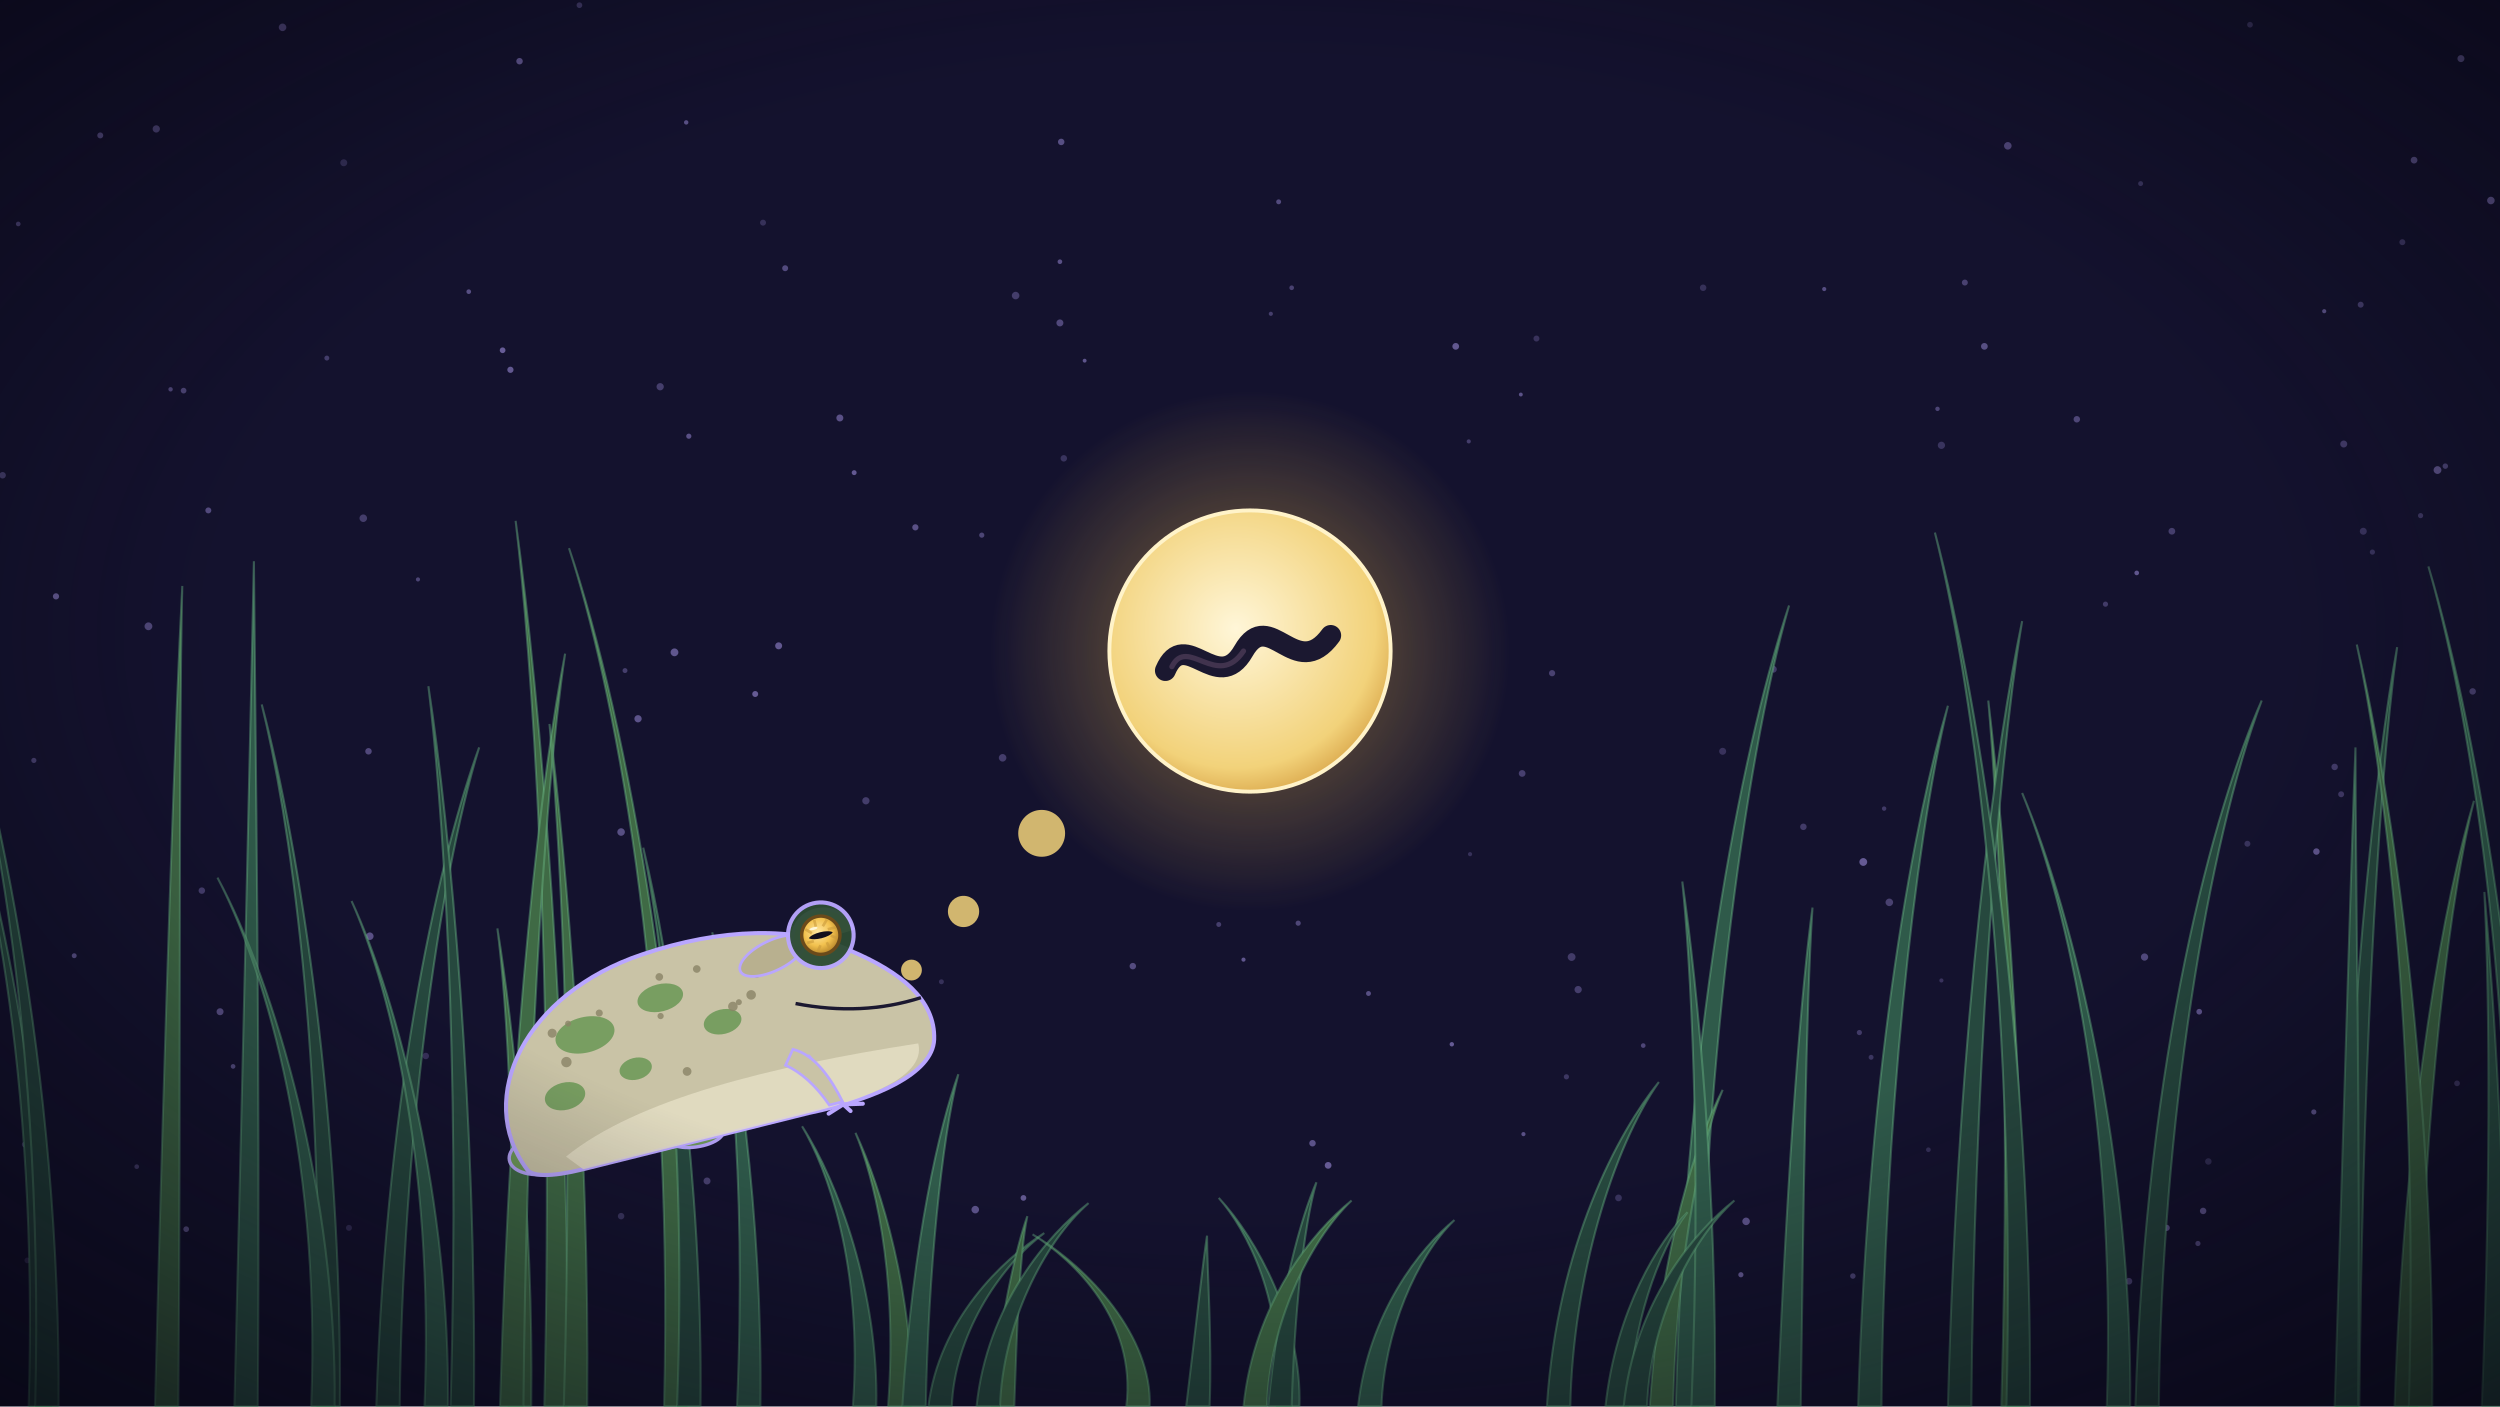
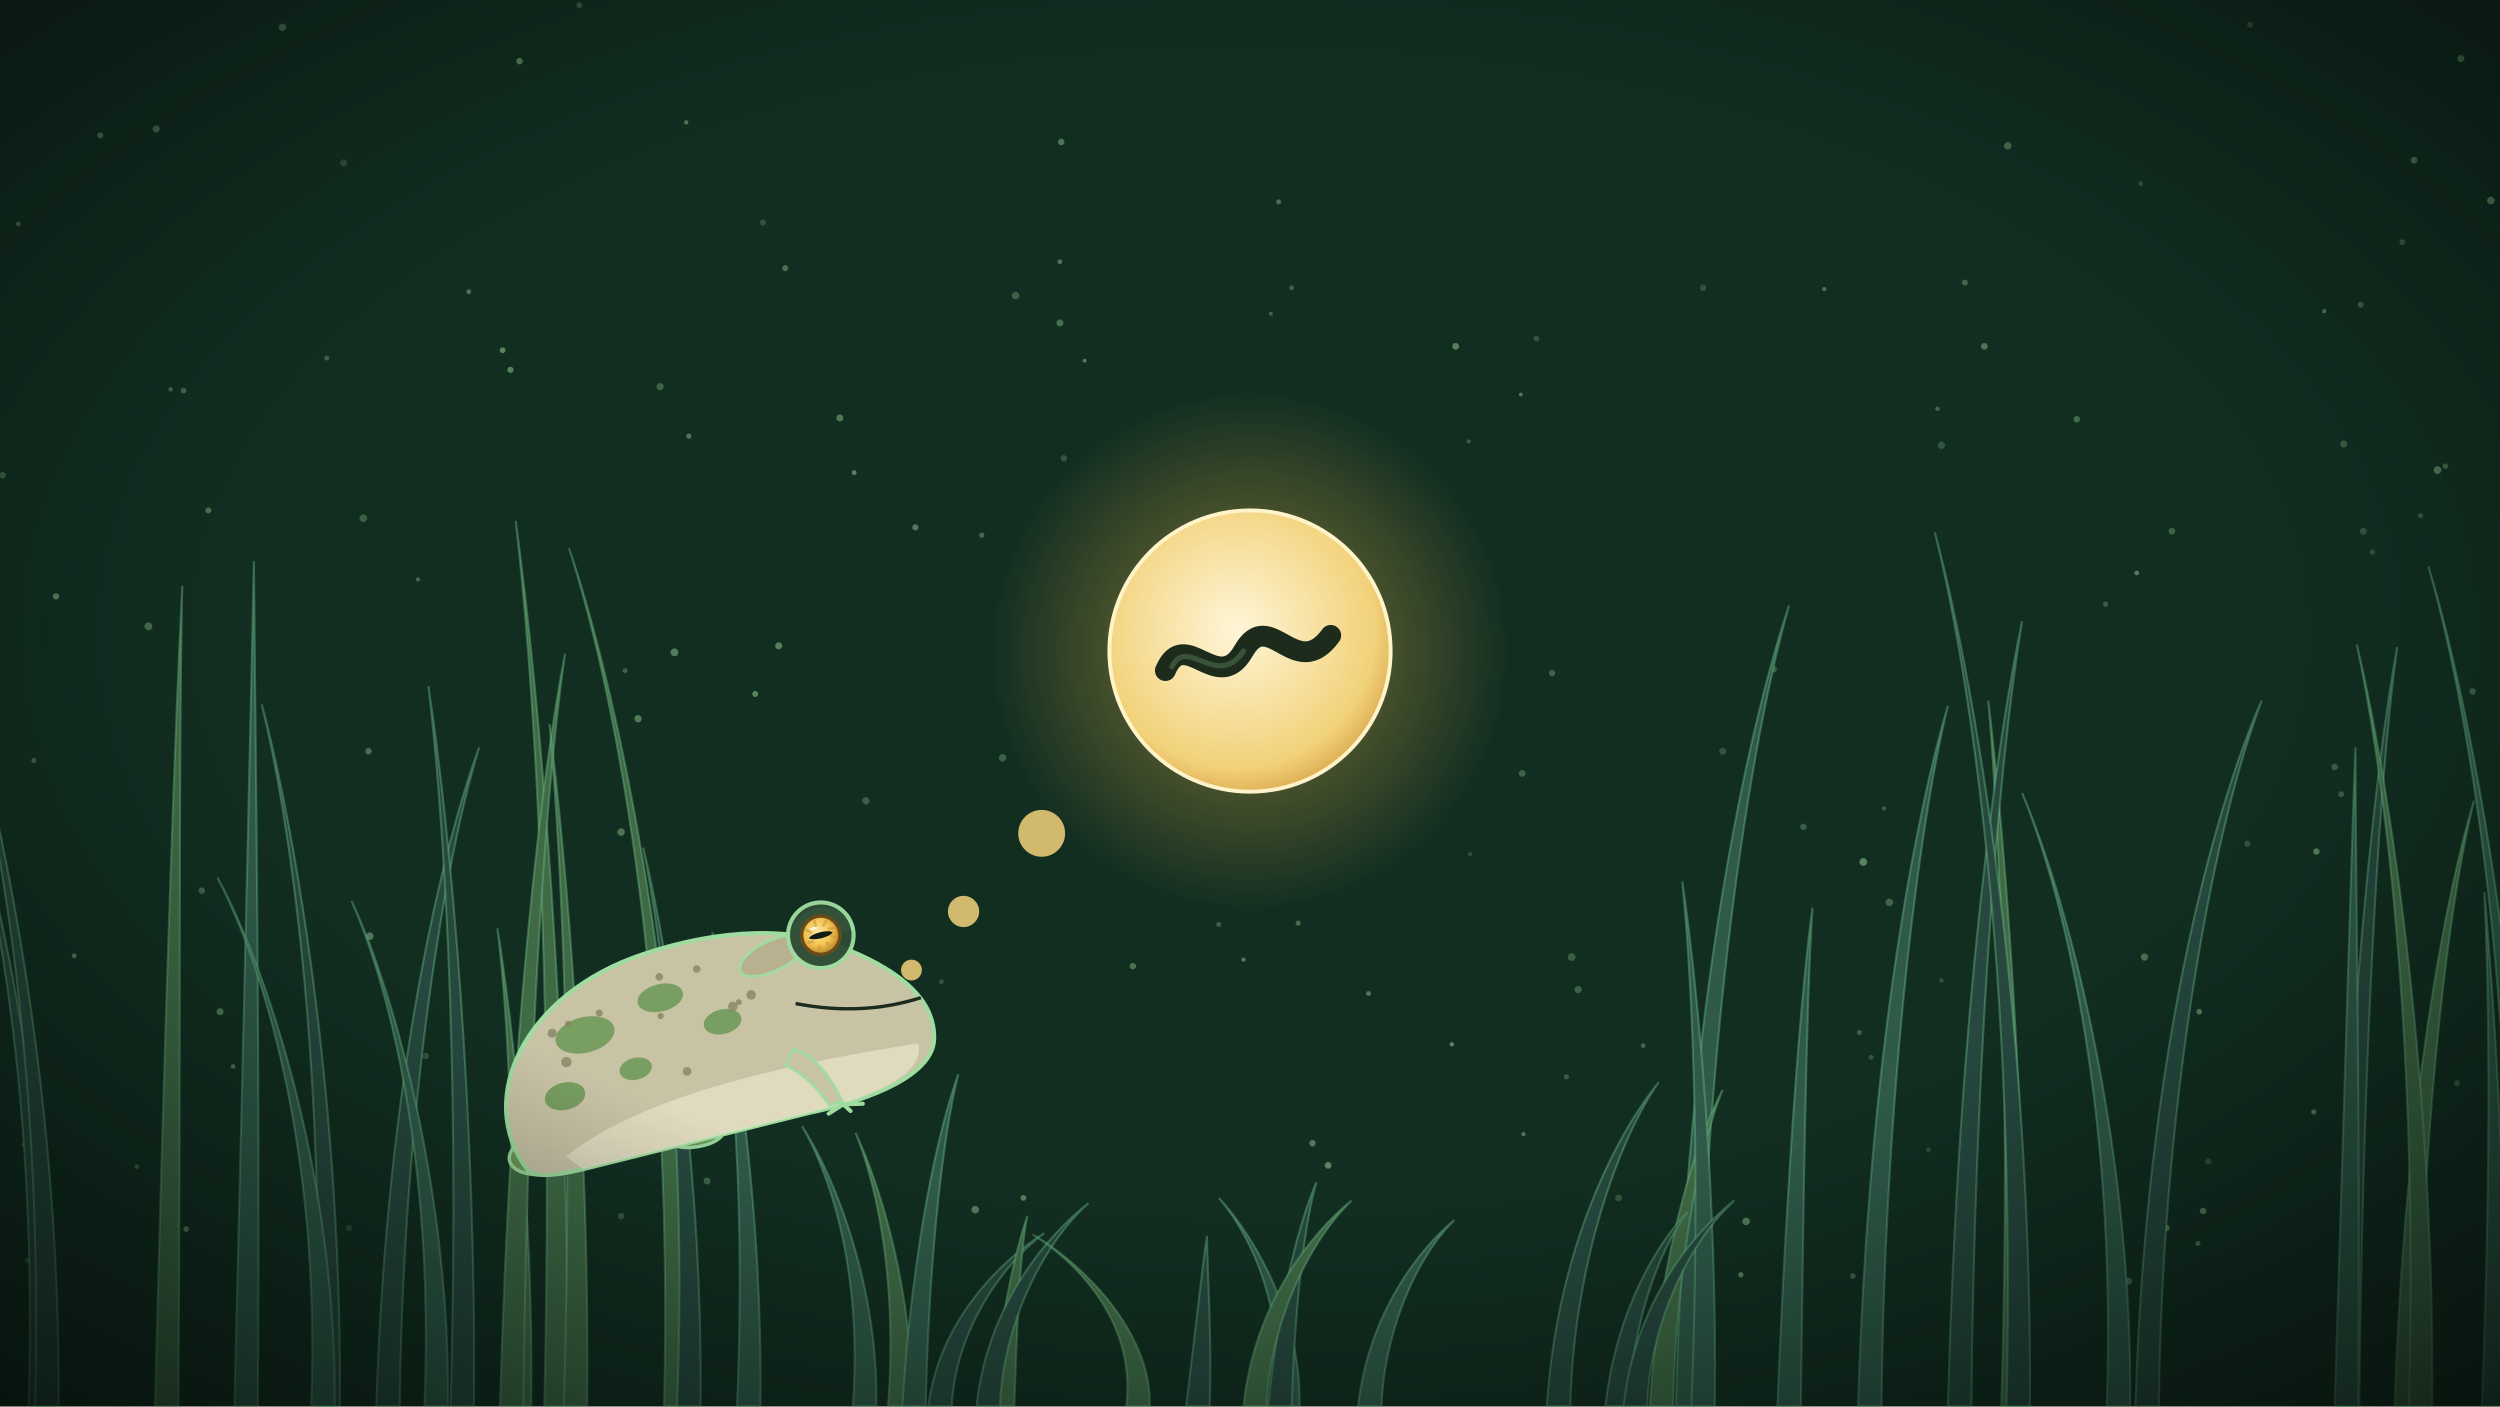
<svg xmlns="http://www.w3.org/2000/svg" viewBox="0 0 1920 1080" width="1920" height="1080">
  <defs>
    <linearGradient id="bgwash" x1="0" y1="0" x2="0" y2="1">
-       <stop offset="0" stop-color="#16142f" />
-       <stop offset="1" stop-color="#0b0a21" />
+       <stop offset="0" stop-color="#122a1f" />
+       <stop offset="1" stop-color="#07140e" />
    </linearGradient>
    <radialGradient id="vign" cx="0.5" cy="0.45" r="0.75">
-       <stop offset="0.55" stop-color="#05040f" stop-opacity="0" />
-       <stop offset="1" stop-color="#05040f" stop-opacity="0.75" />
+       <stop offset="0.55" stop-color="#030a07" stop-opacity="0" />
+       <stop offset="1" stop-color="#030a07" stop-opacity="0.75" />
    </radialGradient>
    <radialGradient id="glowGold">
      <stop offset="0" stop-color="#f2c14e" stop-opacity="0.55" />
      <stop offset="1" stop-color="#f2c14e" stop-opacity="0" />
    </radialGradient>
    <radialGradient id="glowLav">
-       <stop offset="0" stop-color="#b9a6ff" stop-opacity="0.45" />
-       <stop offset="1" stop-color="#b9a6ff" stop-opacity="0" />
+       <stop offset="0" stop-color="#9fdca0" stop-opacity="0.45" />
+       <stop offset="1" stop-color="#9fdca0" stop-opacity="0" />
    </radialGradient>
    <radialGradient id="irisG" cx="0.45" cy="0.4" r="0.6">
      <stop offset="0" stop-color="#ffe7a0" />
      <stop offset="0.6" stop-color="#f2c14e" />
      <stop offset="1" stop-color="#b8862a" />
    </radialGradient>
  </defs>
  <rect width="1920" height="1080" fill="url(#bgwash)" />
-   <rect width="1920" height="1080" fill="#14122e" />
-   <circle cx="1619" cy="899" r="2.8" fill="#b9a6ff" opacity="0.31" />
-   <circle cx="1822" cy="424" r="2.0" fill="#b9a6ff" opacity="0.23" />
-   <circle cx="982" cy="155" r="1.9" fill="#b9a6ff" opacity="0.38" />
-   <circle cx="1491" cy="753" r="1.6" fill="#b9a6ff" opacity="0.22" />
-   <circle cx="490" cy="552" r="2.8" fill="#b9a6ff" opacity="0.44" />
-   <circle cx="1793" cy="589" r="2.5" fill="#b9a6ff" opacity="0.29" />
-   <circle cx="603" cy="206" r="2.3" fill="#b9a6ff" opacity="0.38" />
-   <circle cx="814" cy="248" r="2.7" fill="#b9a6ff" opacity="0.37" />
-   <circle cx="1437" cy="812" r="1.9" fill="#b9a6ff" opacity="0.24" />
-   <circle cx="543" cy="907" r="2.7" fill="#b9a6ff" opacity="0.32" />
-   <circle cx="1491" cy="342" r="2.8" fill="#b9a6ff" opacity="0.23" />
-   <circle cx="1423" cy="980" r="2.1" fill="#b9a6ff" opacity="0.34" />
-   <circle cx="251" cy="275" r="1.9" fill="#b9a6ff" opacity="0.29" />
-   <circle cx="131" cy="299" r="1.7" fill="#b9a6ff" opacity="0.36" />
-   <circle cx="780" cy="227" r="2.9" fill="#b9a6ff" opacity="0.29" />
-   <circle cx="1020" cy="895" r="2.6" fill="#b9a6ff" opacity="0.49" />
-   <circle cx="1170" cy="871" r="1.6" fill="#b9a6ff" opacity="0.42" />
-   <circle cx="645" cy="321" r="2.7" fill="#b9a6ff" opacity="0.42" />
-   <circle cx="656" cy="363" r="1.9" fill="#b9a6ff" opacity="0.48" />
-   <circle cx="1180" cy="260" r="2.3" fill="#b9a6ff" opacity="0.22" />
-   <circle cx="518" cy="501" r="3.0" fill="#b9a6ff" opacity="0.46" />
-   <circle cx="1051" cy="763" r="1.9" fill="#b9a6ff" opacity="0.41" />
-   <circle cx="1913" cy="154" r="2.9" fill="#b9a6ff" opacity="0.50" />
-   <circle cx="707" cy="814" r="3.0" fill="#b9a6ff" opacity="0.24" />
-   <circle cx="1524" cy="266" r="2.6" fill="#b9a6ff" opacity="0.41" />
-   <circle cx="1647" cy="735" r="2.8" fill="#b9a6ff" opacity="0.38" />
-   <circle cx="279" cy="398" r="2.9" fill="#b9a6ff" opacity="0.29" />
-   <circle cx="1887" cy="832" r="2.2" fill="#b9a6ff" opacity="0.27" />
-   <circle cx="1688" cy="955" r="2.0" fill="#b9a6ff" opacity="0.40" />
-   <circle cx="1447" cy="621" r="1.7" fill="#b9a6ff" opacity="0.27" />
-   <circle cx="1385" cy="635" r="2.5" fill="#b9a6ff" opacity="0.28" />
-   <circle cx="1689" cy="777" r="2.2" fill="#b9a6ff" opacity="0.46" />
-   <circle cx="580" cy="533" r="2.3" fill="#b9a6ff" opacity="0.49" />
-   <circle cx="1800" cy="341" r="2.7" fill="#b9a6ff" opacity="0.29" />
-   <circle cx="1696" cy="892" r="2.5" fill="#b9a6ff" opacity="0.21" />
-   <circle cx="586" cy="171" r="2.3" fill="#b9a6ff" opacity="0.21" />
-   <circle cx="120" cy="99" r="2.8" fill="#b9a6ff" opacity="0.38" />
-   <circle cx="1664" cy="943" r="2.4" fill="#b9a6ff" opacity="0.45" />
-   <circle cx="321" cy="445" r="1.6" fill="#b9a6ff" opacity="0.34" />
-   <circle cx="1848" cy="992" r="2.6" fill="#b9a6ff" opacity="0.21" />
-   <circle cx="1899" cy="531" r="2.5" fill="#b9a6ff" opacity="0.32" />
-   <circle cx="1488" cy="314" r="1.7" fill="#b9a6ff" opacity="0.34" />
-   <circle cx="360" cy="224" r="1.8" fill="#b9a6ff" opacity="0.41" />
-   <circle cx="1308" cy="221" r="2.5" fill="#b9a6ff" opacity="0.21" />
-   <circle cx="1813" cy="234" r="2.3" fill="#b9a6ff" opacity="0.31" />
-   <circle cx="1641" cy="440" r="1.8" fill="#b9a6ff" opacity="0.46" />
-   <circle cx="1118" cy="266" r="2.6" fill="#b9a6ff" opacity="0.47" />
-   <circle cx="1428" cy="793" r="2.0" fill="#b9a6ff" opacity="0.27" />
-   <circle cx="105" cy="896" r="1.8" fill="#b9a6ff" opacity="0.31" />
-   <circle cx="1542" cy="112" r="2.9" fill="#b9a6ff" opacity="0.37" />
-   <circle cx="327" cy="811" r="2.5" fill="#b9a6ff" opacity="0.22" />
-   <circle cx="936" cy="710" r="1.9" fill="#b9a6ff" opacity="0.30" />
-   <circle cx="1644" cy="141" r="1.9" fill="#b9a6ff" opacity="0.24" />
-   <circle cx="527" cy="94" r="1.7" fill="#b9a6ff" opacity="0.43" />
-   <circle cx="1115" cy="802" r="1.7" fill="#b9a6ff" opacity="0.49" />
-   <circle cx="1323" cy="577" r="2.7" fill="#b9a6ff" opacity="0.22" />
-   <circle cx="1168" cy="303" r="1.5" fill="#b9a6ff" opacity="0.43" />
-   <circle cx="57" cy="734" r="1.9" fill="#b9a6ff" opacity="0.45" />
-   <circle cx="114" cy="481" r="3.0" fill="#b9a6ff" opacity="0.36" />
-   <circle cx="1192" cy="517" r="2.4" fill="#b9a6ff" opacity="0.32" />
-   <circle cx="507" cy="297" r="2.8" fill="#b9a6ff" opacity="0.30" />
-   <circle cx="1341" cy="938" r="2.9" fill="#b9a6ff" opacity="0.45" />
-   <circle cx="1726" cy="648" r="2.3" fill="#b9a6ff" opacity="0.23" />
-   <circle cx="141" cy="300" r="2.2" fill="#b9a6ff" opacity="0.35" />
-   <circle cx="26" cy="584" r="2.0" fill="#b9a6ff" opacity="0.32" />
-   <circle cx="169" cy="777" r="2.7" fill="#b9a6ff" opacity="0.42" />
-   <circle cx="217" cy="21" r="2.9" fill="#b9a6ff" opacity="0.39" />
-   <circle cx="1815" cy="408" r="2.7" fill="#b9a6ff" opacity="0.23" />
-   <circle cx="155" cy="684" r="2.5" fill="#b9a6ff" opacity="0.31" />
-   <circle cx="445" cy="4" r="2.2" fill="#b9a6ff" opacity="0.28" />
-   <circle cx="1845" cy="186" r="2.3" fill="#b9a6ff" opacity="0.27" />
-   <circle cx="814" cy="201" r="1.8" fill="#b9a6ff" opacity="0.42" />
-   <circle cx="1431" cy="662" r="3.0" fill="#b9a6ff" opacity="0.49" />
-   <circle cx="1008" cy="878" r="2.5" fill="#b9a6ff" opacity="0.43" />
-   <circle cx="477" cy="934" r="2.5" fill="#b9a6ff" opacity="0.24" />
-   <circle cx="2" cy="365" r="2.5" fill="#b9a6ff" opacity="0.30" />
-   <circle cx="723" cy="754" r="1.9" fill="#b9a6ff" opacity="0.21" />
-   <circle cx="817" cy="352" r="2.5" fill="#b9a6ff" opacity="0.23" />
-   <circle cx="1635" cy="984" r="2.6" fill="#b9a6ff" opacity="0.35" />
-   <circle cx="399" cy="47" r="2.5" fill="#b9a6ff" opacity="0.48" />
-   <circle cx="593" cy="823" r="2.9" fill="#b9a6ff" opacity="0.45" />
-   <circle cx="997" cy="709" r="2.0" fill="#b9a6ff" opacity="0.35" />
-   <circle cx="411" cy="793" r="1.9" fill="#b9a6ff" opacity="0.45" />
-   <circle cx="1401" cy="222" r="1.6" fill="#b9a6ff" opacity="0.40" />
-   <circle cx="665" cy="615" r="2.8" fill="#b9a6ff" opacity="0.29" />
-   <circle cx="283" cy="577" r="2.5" fill="#b9a6ff" opacity="0.37" />
-   <circle cx="43" cy="458" r="2.4" fill="#b9a6ff" opacity="0.48" />
-   <circle cx="529" cy="335" r="2.0" fill="#b9a6ff" opacity="0.42" />
-   <circle cx="556" cy="777" r="2.3" fill="#b9a6ff" opacity="0.39" />
-   <circle cx="195" cy="870" r="2.2" fill="#b9a6ff" opacity="0.33" />
-   <circle cx="749" cy="929" r="2.9" fill="#b9a6ff" opacity="0.44" />
-   <circle cx="1872" cy="361" r="3.0" fill="#b9a6ff" opacity="0.42" />
-   <circle cx="1481" cy="883" r="1.8" fill="#b9a6ff" opacity="0.21" />
-   <circle cx="268" cy="943" r="2.3" fill="#b9a6ff" opacity="0.20" />
-   <circle cx="1262" cy="803" r="1.8" fill="#b9a6ff" opacity="0.35" />
-   <circle cx="480" cy="515" r="1.9" fill="#b9a6ff" opacity="0.30" />
-   <circle cx="1207" cy="735" r="3.0" fill="#b9a6ff" opacity="0.28" />
-   <circle cx="1878" cy="358" r="2.1" fill="#b9a6ff" opacity="0.33" />
-   <circle cx="598" cy="496" r="2.7" fill="#b9a6ff" opacity="0.47" />
-   <circle cx="1859" cy="396" r="2.0" fill="#b9a6ff" opacity="0.25" />
-   <circle cx="1128" cy="339" r="1.6" fill="#b9a6ff" opacity="0.29" />
-   <circle cx="1526" cy="692" r="2.4" fill="#b9a6ff" opacity="0.29" />
-   <circle cx="1617" cy="464" r="2.0" fill="#b9a6ff" opacity="0.28" />
-   <circle cx="754" cy="411" r="2.0" fill="#b9a6ff" opacity="0.34" />
-   <circle cx="386" cy="269" r="2.2" fill="#b9a6ff" opacity="0.50" />
-   <circle cx="21" cy="968" r="2.2" fill="#b9a6ff" opacity="0.20" />
-   <circle cx="833" cy="277" r="1.5" fill="#b9a6ff" opacity="0.45" />
-   <circle cx="1337" cy="979" r="2.0" fill="#b9a6ff" opacity="0.49" />
-   <circle cx="1798" cy="610" r="2.3" fill="#b9a6ff" opacity="0.27" />
-   <circle cx="1362" cy="514" r="2.6" fill="#b9a6ff" opacity="0.27" />
-   <circle cx="14" cy="172" r="1.8" fill="#b9a6ff" opacity="0.38" />
-   <circle cx="770" cy="582" r="2.9" fill="#b9a6ff" opacity="0.29" />
-   <circle cx="955" cy="737" r="1.6" fill="#b9a6ff" opacity="0.46" />
-   <circle cx="1779" cy="654" r="2.5" fill="#b9a6ff" opacity="0.47" />
-   <circle cx="815" cy="109" r="2.5" fill="#b9a6ff" opacity="0.41" />
-   <circle cx="264" cy="125" r="2.7" fill="#b9a6ff" opacity="0.21" />
-   <circle cx="284" cy="719" r="2.9" fill="#b9a6ff" opacity="0.42" />
-   <circle cx="1203" cy="827" r="2.0" fill="#b9a6ff" opacity="0.25" />
-   <circle cx="1595" cy="322" r="2.5" fill="#b9a6ff" opacity="0.35" />
-   <circle cx="992" cy="221" r="1.8" fill="#b9a6ff" opacity="0.32" />
-   <circle cx="1728" cy="19" r="2.2" fill="#b9a6ff" opacity="0.26" />
-   <circle cx="487" cy="822" r="2.1" fill="#b9a6ff" opacity="0.26" />
-   <circle cx="870" cy="742" r="2.5" fill="#b9a6ff" opacity="0.39" />
-   <circle cx="1243" cy="920" r="2.6" fill="#b9a6ff" opacity="0.23" />
-   <circle cx="1169" cy="594" r="2.6" fill="#b9a6ff" opacity="0.31" />
-   <circle cx="786" cy="920" r="2.2" fill="#b9a6ff" opacity="0.47" />
-   <circle cx="1509" cy="217" r="2.3" fill="#b9a6ff" opacity="0.32" />
-   <circle cx="1785" cy="239" r="1.6" fill="#b9a6ff" opacity="0.45" />
-   <circle cx="703" cy="405" r="2.4" fill="#b9a6ff" opacity="0.42" />
-   <circle cx="143" cy="944" r="2.2" fill="#b9a6ff" opacity="0.45" />
-   <circle cx="179" cy="819" r="1.8" fill="#b9a6ff" opacity="0.41" />
-   <circle cx="19" cy="879" r="2.2" fill="#b9a6ff" opacity="0.30" />
-   <circle cx="160" cy="392" r="2.3" fill="#b9a6ff" opacity="0.39" />
-   <circle cx="1777" cy="854" r="2.0" fill="#b9a6ff" opacity="0.49" />
-   <circle cx="1692" cy="930" r="2.5" fill="#b9a6ff" opacity="0.47" />
-   <circle cx="477" cy="639" r="2.9" fill="#b9a6ff" opacity="0.41" />
-   <circle cx="77" cy="104" r="2.3" fill="#b9a6ff" opacity="0.43" />
-   <circle cx="1451" cy="693" r="2.9" fill="#b9a6ff" opacity="0.32" />
-   <circle cx="608" cy="713" r="2.2" fill="#b9a6ff" opacity="0.47" />
-   <circle cx="976" cy="241" r="1.6" fill="#b9a6ff" opacity="0.30" />
-   <circle cx="1212" cy="760" r="2.8" fill="#b9a6ff" opacity="0.30" />
-   <circle cx="1129" cy="656" r="1.6" fill="#b9a6ff" opacity="0.21" />
-   <circle cx="392" cy="284" r="2.4" fill="#b9a6ff" opacity="0.47" />
-   <circle cx="1668" cy="408" r="2.6" fill="#b9a6ff" opacity="0.30" />
-   <circle cx="1890" cy="45" r="2.7" fill="#b9a6ff" opacity="0.48" />
-   <circle cx="1854" cy="123" r="2.6" fill="#b9a6ff" opacity="0.45" />
+   <rect width="1920" height="1080" fill="#122e21" />
+   <circle cx="1619" cy="899" r="2.8" fill="#9fdca0" opacity="0.31" />
+   <circle cx="1822" cy="424" r="2.0" fill="#9fdca0" opacity="0.23" />
+   <circle cx="982" cy="155" r="1.9" fill="#9fdca0" opacity="0.38" />
+   <circle cx="1491" cy="753" r="1.6" fill="#9fdca0" opacity="0.22" />
+   <circle cx="490" cy="552" r="2.8" fill="#9fdca0" opacity="0.44" />
+   <circle cx="1793" cy="589" r="2.5" fill="#9fdca0" opacity="0.29" />
+   <circle cx="603" cy="206" r="2.3" fill="#9fdca0" opacity="0.38" />
+   <circle cx="814" cy="248" r="2.7" fill="#9fdca0" opacity="0.37" />
+   <circle cx="1437" cy="812" r="1.9" fill="#9fdca0" opacity="0.24" />
+   <circle cx="543" cy="907" r="2.7" fill="#9fdca0" opacity="0.32" />
+   <circle cx="1491" cy="342" r="2.8" fill="#9fdca0" opacity="0.23" />
+   <circle cx="1423" cy="980" r="2.1" fill="#9fdca0" opacity="0.34" />
+   <circle cx="251" cy="275" r="1.9" fill="#9fdca0" opacity="0.29" />
+   <circle cx="131" cy="299" r="1.7" fill="#9fdca0" opacity="0.36" />
+   <circle cx="780" cy="227" r="2.9" fill="#9fdca0" opacity="0.29" />
+   <circle cx="1020" cy="895" r="2.6" fill="#9fdca0" opacity="0.49" />
+   <circle cx="1170" cy="871" r="1.6" fill="#9fdca0" opacity="0.42" />
+   <circle cx="645" cy="321" r="2.7" fill="#9fdca0" opacity="0.42" />
+   <circle cx="656" cy="363" r="1.9" fill="#9fdca0" opacity="0.48" />
+   <circle cx="1180" cy="260" r="2.3" fill="#9fdca0" opacity="0.22" />
+   <circle cx="518" cy="501" r="3.0" fill="#9fdca0" opacity="0.46" />
+   <circle cx="1051" cy="763" r="1.9" fill="#9fdca0" opacity="0.41" />
+   <circle cx="1913" cy="154" r="2.9" fill="#9fdca0" opacity="0.50" />
+   <circle cx="707" cy="814" r="3.0" fill="#9fdca0" opacity="0.24" />
+   <circle cx="1524" cy="266" r="2.6" fill="#9fdca0" opacity="0.41" />
+   <circle cx="1647" cy="735" r="2.8" fill="#9fdca0" opacity="0.38" />
+   <circle cx="279" cy="398" r="2.9" fill="#9fdca0" opacity="0.29" />
+   <circle cx="1887" cy="832" r="2.2" fill="#9fdca0" opacity="0.27" />
+   <circle cx="1688" cy="955" r="2.0" fill="#9fdca0" opacity="0.40" />
+   <circle cx="1447" cy="621" r="1.7" fill="#9fdca0" opacity="0.27" />
+   <circle cx="1385" cy="635" r="2.5" fill="#9fdca0" opacity="0.28" />
+   <circle cx="1689" cy="777" r="2.2" fill="#9fdca0" opacity="0.46" />
+   <circle cx="580" cy="533" r="2.3" fill="#9fdca0" opacity="0.49" />
+   <circle cx="1800" cy="341" r="2.7" fill="#9fdca0" opacity="0.29" />
+   <circle cx="1696" cy="892" r="2.5" fill="#9fdca0" opacity="0.21" />
+   <circle cx="586" cy="171" r="2.3" fill="#9fdca0" opacity="0.21" />
+   <circle cx="120" cy="99" r="2.8" fill="#9fdca0" opacity="0.38" />
+   <circle cx="1664" cy="943" r="2.4" fill="#9fdca0" opacity="0.45" />
+   <circle cx="321" cy="445" r="1.6" fill="#9fdca0" opacity="0.34" />
+   <circle cx="1848" cy="992" r="2.6" fill="#9fdca0" opacity="0.21" />
+   <circle cx="1899" cy="531" r="2.5" fill="#9fdca0" opacity="0.32" />
+   <circle cx="1488" cy="314" r="1.7" fill="#9fdca0" opacity="0.34" />
+   <circle cx="360" cy="224" r="1.8" fill="#9fdca0" opacity="0.41" />
+   <circle cx="1308" cy="221" r="2.5" fill="#9fdca0" opacity="0.21" />
+   <circle cx="1813" cy="234" r="2.3" fill="#9fdca0" opacity="0.31" />
+   <circle cx="1641" cy="440" r="1.8" fill="#9fdca0" opacity="0.46" />
+   <circle cx="1118" cy="266" r="2.6" fill="#9fdca0" opacity="0.47" />
+   <circle cx="1428" cy="793" r="2.0" fill="#9fdca0" opacity="0.27" />
+   <circle cx="105" cy="896" r="1.8" fill="#9fdca0" opacity="0.31" />
+   <circle cx="1542" cy="112" r="2.9" fill="#9fdca0" opacity="0.37" />
+   <circle cx="327" cy="811" r="2.5" fill="#9fdca0" opacity="0.22" />
+   <circle cx="936" cy="710" r="1.9" fill="#9fdca0" opacity="0.30" />
+   <circle cx="1644" cy="141" r="1.9" fill="#9fdca0" opacity="0.24" />
+   <circle cx="527" cy="94" r="1.7" fill="#9fdca0" opacity="0.43" />
+   <circle cx="1115" cy="802" r="1.7" fill="#9fdca0" opacity="0.49" />
+   <circle cx="1323" cy="577" r="2.7" fill="#9fdca0" opacity="0.22" />
+   <circle cx="1168" cy="303" r="1.5" fill="#9fdca0" opacity="0.43" />
+   <circle cx="57" cy="734" r="1.9" fill="#9fdca0" opacity="0.45" />
+   <circle cx="114" cy="481" r="3.0" fill="#9fdca0" opacity="0.36" />
+   <circle cx="1192" cy="517" r="2.4" fill="#9fdca0" opacity="0.32" />
+   <circle cx="507" cy="297" r="2.8" fill="#9fdca0" opacity="0.30" />
+   <circle cx="1341" cy="938" r="2.9" fill="#9fdca0" opacity="0.45" />
+   <circle cx="1726" cy="648" r="2.3" fill="#9fdca0" opacity="0.23" />
+   <circle cx="141" cy="300" r="2.2" fill="#9fdca0" opacity="0.35" />
+   <circle cx="26" cy="584" r="2.0" fill="#9fdca0" opacity="0.32" />
+   <circle cx="169" cy="777" r="2.7" fill="#9fdca0" opacity="0.42" />
+   <circle cx="217" cy="21" r="2.9" fill="#9fdca0" opacity="0.39" />
+   <circle cx="1815" cy="408" r="2.7" fill="#9fdca0" opacity="0.23" />
+   <circle cx="155" cy="684" r="2.5" fill="#9fdca0" opacity="0.31" />
+   <circle cx="445" cy="4" r="2.2" fill="#9fdca0" opacity="0.28" />
+   <circle cx="1845" cy="186" r="2.3" fill="#9fdca0" opacity="0.27" />
+   <circle cx="814" cy="201" r="1.8" fill="#9fdca0" opacity="0.42" />
+   <circle cx="1431" cy="662" r="3.0" fill="#9fdca0" opacity="0.49" />
+   <circle cx="1008" cy="878" r="2.5" fill="#9fdca0" opacity="0.43" />
+   <circle cx="477" cy="934" r="2.5" fill="#9fdca0" opacity="0.24" />
+   <circle cx="2" cy="365" r="2.5" fill="#9fdca0" opacity="0.30" />
+   <circle cx="723" cy="754" r="1.9" fill="#9fdca0" opacity="0.21" />
+   <circle cx="817" cy="352" r="2.5" fill="#9fdca0" opacity="0.23" />
+   <circle cx="1635" cy="984" r="2.6" fill="#9fdca0" opacity="0.35" />
+   <circle cx="399" cy="47" r="2.5" fill="#9fdca0" opacity="0.48" />
+   <circle cx="593" cy="823" r="2.9" fill="#9fdca0" opacity="0.45" />
+   <circle cx="997" cy="709" r="2.0" fill="#9fdca0" opacity="0.35" />
+   <circle cx="411" cy="793" r="1.9" fill="#9fdca0" opacity="0.45" />
+   <circle cx="1401" cy="222" r="1.6" fill="#9fdca0" opacity="0.40" />
+   <circle cx="665" cy="615" r="2.8" fill="#9fdca0" opacity="0.29" />
+   <circle cx="283" cy="577" r="2.5" fill="#9fdca0" opacity="0.37" />
+   <circle cx="43" cy="458" r="2.4" fill="#9fdca0" opacity="0.48" />
+   <circle cx="529" cy="335" r="2.0" fill="#9fdca0" opacity="0.42" />
+   <circle cx="556" cy="777" r="2.3" fill="#9fdca0" opacity="0.39" />
+   <circle cx="195" cy="870" r="2.2" fill="#9fdca0" opacity="0.33" />
+   <circle cx="749" cy="929" r="2.9" fill="#9fdca0" opacity="0.44" />
+   <circle cx="1872" cy="361" r="3.0" fill="#9fdca0" opacity="0.42" />
+   <circle cx="1481" cy="883" r="1.8" fill="#9fdca0" opacity="0.21" />
+   <circle cx="268" cy="943" r="2.3" fill="#9fdca0" opacity="0.20" />
+   <circle cx="1262" cy="803" r="1.8" fill="#9fdca0" opacity="0.35" />
+   <circle cx="480" cy="515" r="1.9" fill="#9fdca0" opacity="0.30" />
+   <circle cx="1207" cy="735" r="3.0" fill="#9fdca0" opacity="0.28" />
+   <circle cx="1878" cy="358" r="2.1" fill="#9fdca0" opacity="0.33" />
+   <circle cx="598" cy="496" r="2.7" fill="#9fdca0" opacity="0.47" />
+   <circle cx="1859" cy="396" r="2.0" fill="#9fdca0" opacity="0.25" />
+   <circle cx="1128" cy="339" r="1.6" fill="#9fdca0" opacity="0.29" />
+   <circle cx="1526" cy="692" r="2.4" fill="#9fdca0" opacity="0.29" />
+   <circle cx="1617" cy="464" r="2.0" fill="#9fdca0" opacity="0.28" />
+   <circle cx="754" cy="411" r="2.0" fill="#9fdca0" opacity="0.34" />
+   <circle cx="386" cy="269" r="2.2" fill="#9fdca0" opacity="0.50" />
+   <circle cx="21" cy="968" r="2.2" fill="#9fdca0" opacity="0.20" />
+   <circle cx="833" cy="277" r="1.5" fill="#9fdca0" opacity="0.45" />
+   <circle cx="1337" cy="979" r="2.0" fill="#9fdca0" opacity="0.49" />
+   <circle cx="1798" cy="610" r="2.3" fill="#9fdca0" opacity="0.27" />
+   <circle cx="1362" cy="514" r="2.6" fill="#9fdca0" opacity="0.27" />
+   <circle cx="14" cy="172" r="1.8" fill="#9fdca0" opacity="0.38" />
+   <circle cx="770" cy="582" r="2.9" fill="#9fdca0" opacity="0.29" />
+   <circle cx="955" cy="737" r="1.6" fill="#9fdca0" opacity="0.46" />
+   <circle cx="1779" cy="654" r="2.5" fill="#9fdca0" opacity="0.47" />
+   <circle cx="815" cy="109" r="2.5" fill="#9fdca0" opacity="0.41" />
+   <circle cx="264" cy="125" r="2.7" fill="#9fdca0" opacity="0.21" />
+   <circle cx="284" cy="719" r="2.9" fill="#9fdca0" opacity="0.42" />
+   <circle cx="1203" cy="827" r="2.0" fill="#9fdca0" opacity="0.25" />
+   <circle cx="1595" cy="322" r="2.5" fill="#9fdca0" opacity="0.35" />
+   <circle cx="992" cy="221" r="1.8" fill="#9fdca0" opacity="0.32" />
+   <circle cx="1728" cy="19" r="2.2" fill="#9fdca0" opacity="0.26" />
+   <circle cx="487" cy="822" r="2.1" fill="#9fdca0" opacity="0.26" />
+   <circle cx="870" cy="742" r="2.5" fill="#9fdca0" opacity="0.39" />
+   <circle cx="1243" cy="920" r="2.6" fill="#9fdca0" opacity="0.23" />
+   <circle cx="1169" cy="594" r="2.6" fill="#9fdca0" opacity="0.31" />
+   <circle cx="786" cy="920" r="2.2" fill="#9fdca0" opacity="0.47" />
+   <circle cx="1509" cy="217" r="2.3" fill="#9fdca0" opacity="0.32" />
+   <circle cx="1785" cy="239" r="1.6" fill="#9fdca0" opacity="0.45" />
+   <circle cx="703" cy="405" r="2.4" fill="#9fdca0" opacity="0.42" />
+   <circle cx="143" cy="944" r="2.2" fill="#9fdca0" opacity="0.45" />
+   <circle cx="179" cy="819" r="1.8" fill="#9fdca0" opacity="0.41" />
+   <circle cx="19" cy="879" r="2.2" fill="#9fdca0" opacity="0.30" />
+   <circle cx="160" cy="392" r="2.3" fill="#9fdca0" opacity="0.39" />
+   <circle cx="1777" cy="854" r="2.0" fill="#9fdca0" opacity="0.49" />
+   <circle cx="1692" cy="930" r="2.5" fill="#9fdca0" opacity="0.47" />
+   <circle cx="477" cy="639" r="2.9" fill="#9fdca0" opacity="0.41" />
+   <circle cx="77" cy="104" r="2.3" fill="#9fdca0" opacity="0.43" />
+   <circle cx="1451" cy="693" r="2.9" fill="#9fdca0" opacity="0.32" />
+   <circle cx="608" cy="713" r="2.2" fill="#9fdca0" opacity="0.47" />
+   <circle cx="976" cy="241" r="1.6" fill="#9fdca0" opacity="0.30" />
+   <circle cx="1212" cy="760" r="2.8" fill="#9fdca0" opacity="0.30" />
+   <circle cx="1129" cy="656" r="1.6" fill="#9fdca0" opacity="0.21" />
+   <circle cx="392" cy="284" r="2.4" fill="#9fdca0" opacity="0.47" />
+   <circle cx="1668" cy="408" r="2.6" fill="#9fdca0" opacity="0.30" />
+   <circle cx="1890" cy="45" r="2.7" fill="#9fdca0" opacity="0.48" />
+   <circle cx="1854" cy="123" r="2.6" fill="#9fdca0" opacity="0.45" />
  <path d="M1287,1080 C1295,773 1343,557 1374,465 C1339,588 1307,834 1305,1080 Z" fill="#2f5a4a" stroke="#6fbf8a" stroke-width="1.6" stroke-opacity="0.4" />
  <path d="M1839,1080 C1847,847 1879,684 1900,615 C1877,708 1859,894 1857,1080 Z" fill="#3f6a45" stroke="#6fbf8a" stroke-width="1.6" stroke-opacity="0.4" />
  <path d="M418,1080 C426,740 408,502 396,400 C415,536 438,808 436,1080 Z" fill="#3f6a45" stroke="#6fbf8a" stroke-width="1.6" stroke-opacity="0.4" />
  <path d="M713,1080 C721,1014 770,967 802,947 C766,974 733,1027 731,1080 Z" fill="#26483e" stroke="#6fbf8a" stroke-width="1.6" stroke-opacity="0.4" />
  <path d="M510,1080 C518,750 469,520 437,421 C482,553 530,816 528,1080 Z" fill="#3f6a45" stroke="#6fbf8a" stroke-width="1.6" stroke-opacity="0.4" />
  <path d="M1537,1080 C1545,809 1534,619 1527,538 C1540,646 1557,863 1555,1080 Z" fill="#3f6a45" stroke="#6fbf8a" stroke-width="1.6" stroke-opacity="0.4" />
  <path d="M289,1080 C297,827 340,650 368,574 C337,675 309,878 307,1080 Z" fill="#26483e" stroke="#6fbf8a" stroke-width="1.6" stroke-opacity="0.4" />
  <path d="M1043,1080 C1051,1008 1091,958 1117,937 C1088,965 1063,1023 1061,1080 Z" fill="#2f5a4a" stroke="#6fbf8a" stroke-width="1.6" stroke-opacity="0.4" />
  <path d="M761,1080 C769,1007 781,956 789,934 C783,963 781,1022 779,1080 Z" fill="#3f6a45" stroke="#6fbf8a" stroke-width="1.6" stroke-opacity="0.4" />
  <path d="M1267,1080 C1275,958 1304,873 1323,837 C1303,885 1287,983 1285,1080 Z" fill="#3f6a45" stroke="#6fbf8a" stroke-width="1.6" stroke-opacity="0.4" />
  <path d="M980,1080 C988,1000 957,944 936,920 C966,952 1000,1016 998,1080 Z" fill="#2f5a4a" stroke="#6fbf8a" stroke-width="1.6" stroke-opacity="0.4" />
  <path d="M1794,1080 C1802,788 1825,584 1841,497 C1825,614 1814,847 1812,1080 Z" fill="#26483e" stroke="#6fbf8a" stroke-width="1.6" stroke-opacity="0.4" />
  <path d="M1906,1080 C1914,882 1911,744 1908,685 C1915,764 1926,922 1924,1080 Z" fill="#2f5a4a" stroke="#6fbf8a" stroke-width="1.6" stroke-opacity="0.4" />
  <path d="M1299,1080 C1307,878 1298,737 1292,677 C1304,758 1319,919 1317,1080 Z" fill="#2f5a4a" stroke="#6fbf8a" stroke-width="1.6" stroke-opacity="0.4" />
  <path d="M1496,1080 C1504,778 1534,567 1553,477 C1533,597 1516,839 1514,1080 Z" fill="#26483e" stroke="#6fbf8a" stroke-width="1.6" stroke-opacity="0.4" />
  <path d="M243,1080 C251,811 221,622 201,541 C230,649 263,864 261,1080 Z" fill="#26483e" stroke="#6fbf8a" stroke-width="1.6" stroke-opacity="0.4" />
  <path d="M682,1080 C690,975 670,901 657,870 C677,912 702,996 700,1080 Z" fill="#3f6a45" stroke="#6fbf8a" stroke-width="1.6" stroke-opacity="0.4" />
  <path d="M326,1080 C334,886 296,750 270,692 C306,769 346,925 344,1080 Z" fill="#2f5a4a" stroke="#6fbf8a" stroke-width="1.6" stroke-opacity="0.4" />
  <path d="M566,1080 C574,898 558,771 547,716 C565,789 586,934 584,1080 Z" fill="#2f5a4a" stroke="#6fbf8a" stroke-width="1.6" stroke-opacity="0.4" />
  <path d="M750,1080 C758,1002 805,948 836,924 C801,955 770,1018 768,1080 Z" fill="#26483e" stroke="#6fbf8a" stroke-width="1.6" stroke-opacity="0.4" />
  <path d="M911,1080 C919,1014 924,968 927,949 C927,975 931,1028 929,1080 Z" fill="#26483e" stroke="#6fbf8a" stroke-width="1.6" stroke-opacity="0.4" />
  <path d="M390,1080 C398,896 389,768 382,713 C394,786 410,933 408,1080 Z" fill="#3f6a45" stroke="#6fbf8a" stroke-width="1.6" stroke-opacity="0.4" />
  <path d="M119,1080 C127,765 135,545 140,450 C137,576 139,828 137,1080 Z" fill="#3f6a45" stroke="#6fbf8a" stroke-width="1.6" stroke-opacity="0.4" />
  <path d="M1427,1080 C1435,811 1472,622 1496,542 C1470,649 1447,865 1445,1080 Z" fill="#2f5a4a" stroke="#6fbf8a" stroke-width="1.6" stroke-opacity="0.4" />
  <path d="M180,1080 C188,755 193,528 195,431 C196,561 200,820 198,1080 Z" fill="#2f5a4a" stroke="#6fbf8a" stroke-width="1.6" stroke-opacity="0.4" />
  <path d="M346,1080 C354,803 339,610 329,527 C346,637 366,859 364,1080 Z" fill="#26483e" stroke="#6fbf8a" stroke-width="1.6" stroke-opacity="0.4" />
  <path d="M1188,1080 C1196,956 1243,869 1274,831 C1239,881 1208,981 1206,1080 Z" fill="#26483e" stroke="#6fbf8a" stroke-width="1.6" stroke-opacity="0.4" />
  <path d="M520,1080 C528,865 507,715 494,651 C515,737 540,908 538,1080 Z" fill="#26483e" stroke="#6fbf8a" stroke-width="1.6" stroke-opacity="0.4" />
  <path d="M384,1080 C392,791 417,588 434,502 C417,617 404,849 402,1080 Z" fill="#3f6a45" stroke="#6fbf8a" stroke-width="1.6" stroke-opacity="0.4" />
  <path d="M693,1080 C701,952 722,863 736,825 C723,876 713,978 711,1080 Z" fill="#2f5a4a" stroke="#6fbf8a" stroke-width="1.6" stroke-opacity="0.4" />
  <path d="M974,1080 C982,994 1000,933 1011,908 C1001,942 994,1011 992,1080 Z" fill="#26483e" stroke="#6fbf8a" stroke-width="1.6" stroke-opacity="0.4" />
  <path d="M1927,1080 C1935,758 1893,532 1865,435 C1904,564 1947,822 1945,1080 Z" fill="#2f5a4a" stroke="#6fbf8a" stroke-width="1.6" stroke-opacity="0.4" />
  <path d="M865,1080 C873,1014 825,968 793,948 C837,974 885,1027 883,1080 Z" fill="#3f6a45" stroke="#6fbf8a" stroke-width="1.6" stroke-opacity="0.4" />
  <path d="M1618,1080 C1626,844 1582,680 1553,609 C1593,703 1638,892 1636,1080 Z" fill="#2f5a4a" stroke="#6fbf8a" stroke-width="1.6" stroke-opacity="0.4" />
  <path d="M1365,1080 C1373,889 1384,755 1392,697 C1387,774 1385,927 1383,1080 Z" fill="#2f5a4a" stroke="#6fbf8a" stroke-width="1.6" stroke-opacity="0.4" />
  <path d="M655,1080 C663,972 635,897 616,865 C644,908 675,994 673,1080 Z" fill="#2f5a4a" stroke="#6fbf8a" stroke-width="1.6" stroke-opacity="0.4" />
  <path d="M433,1080 C441,818 429,634 422,556 C435,661 453,870 451,1080 Z" fill="#3f6a45" stroke="#6fbf8a" stroke-width="1.6" stroke-opacity="0.4" />
  <path d="M1793,1080 C1801,827 1806,650 1809,574 C1809,675 1813,877 1811,1080 Z" fill="#2f5a4a" stroke="#6fbf8a" stroke-width="1.6" stroke-opacity="0.4" />
  <path d="M22,1080 C30,822 -11,641 -39,563 C-1,667 42,873 40,1080 Z" fill="#26483e" stroke="#6fbf8a" stroke-width="1.6" stroke-opacity="0.4" />
  <path d="M1233,1080 C1241,1006 1274,953 1296,931 C1273,961 1253,1020 1251,1080 Z" fill="#26483e" stroke="#6fbf8a" stroke-width="1.6" stroke-opacity="0.4" />
  <path d="M1541,1080 C1549,744 1511,509 1486,409 C1522,543 1561,811 1559,1080 Z" fill="#26483e" stroke="#6fbf8a" stroke-width="1.6" stroke-opacity="0.4" />
  <path d="M1247,1080 C1255,1001 1301,946 1332,922 C1297,954 1267,1017 1265,1080 Z" fill="#26483e" stroke="#6fbf8a" stroke-width="1.6" stroke-opacity="0.4" />
  <path d="M1850,1080 C1858,788 1829,583 1810,495 C1838,612 1870,846 1868,1080 Z" fill="#3f6a45" stroke="#6fbf8a" stroke-width="1.6" stroke-opacity="0.4" />
  <path d="M1640,1080 C1648,809 1701,619 1737,538 C1696,646 1660,863 1658,1080 Z" fill="#26483e" stroke="#6fbf8a" stroke-width="1.6" stroke-opacity="0.4" />
  <path d="M239,1080 C247,877 199,735 167,674 C211,755 259,918 257,1080 Z" fill="#2f5a4a" stroke="#6fbf8a" stroke-width="1.6" stroke-opacity="0.4" />
  <path d="M27,1080 C35,767 -17,548 -51,455 C-4,580 47,830 45,1080 Z" fill="#26483e" stroke="#6fbf8a" stroke-width="1.6" stroke-opacity="0.4" />
  <path d="M-25,1080 C-17,875 -39,731 -54,670 C-32,752 -5,916 -7,1080 Z" fill="#2f5a4a" stroke="#6fbf8a" stroke-width="1.6" stroke-opacity="0.4" />
  <path d="M955,1080 C963,1001 1008,946 1038,922 C1005,954 975,1017 973,1080 Z" fill="#3f6a45" stroke="#6fbf8a" stroke-width="1.6" stroke-opacity="0.4" />
  <g id="mv-glint-core">
    <circle cx="960" cy="500" r="200" fill="url(#glowGold)" opacity="0.9" />
  </g>
  <radialGradient id="bubG" cx="0.45" cy="0.42" r="0.62">
    <stop offset="0" stop-color="#fff6d8" />
    <stop offset="0.8" stop-color="#f2d27a" />
    <stop offset="1" stop-color="#d9a64a" />
  </radialGradient>
  <circle cx="960" cy="500" r="108" fill="url(#bubG)" stroke="#fff3c9" stroke-width="3" />
  <g id="mv-antenna-worm">
-     <path d="M895,515 C910,480 935,535 955,500 C975,465 995,525 1022,488" fill="none" stroke="#1b1830" stroke-width="16" stroke-linecap="round" />
-     <path d="M900,512 C912,488 935,530 955,500" fill="none" stroke="#5a4562" stroke-width="4" stroke-linecap="round" opacity="0.6" />
+     <path d="M895,515 C910,480 935,535 955,500 C975,465 995,525 1022,488" fill="none" stroke="#1d2b1c" stroke-width="16" stroke-linecap="round" />
+     <path d="M900,512 C912,488 935,530 955,500" fill="none" stroke="#4b6e4c" stroke-width="4" stroke-linecap="round" opacity="0.6" />
  </g>
  <circle cx="800" cy="640" r="18" fill="#f2d27a" opacity="0.85" />
  <circle cx="740" cy="700" r="12" fill="#f2d27a" opacity="0.85" />
  <circle cx="700" cy="745" r="8" fill="#f2d27a" opacity="0.85" />
  <g transform="rotate(-14 560 870)">
    <g transform="translate(560,870) scale(1.05,1.05)">
-       <path d="M-120,-30 C-170,-40 -175,-5 -130,-2 L-40,0 C-30,6 -10,6 -5,0" fill="#6f9a5a" stroke="#b9a6ff" stroke-width="2.5" opacity="0.95" />
+       <path d="M-120,-30 C-170,-40 -175,-5 -130,-2 L-40,0 C-30,6 -10,6 -5,0" fill="#6f9a5a" stroke="#9fdca0" stroke-width="2.5" opacity="0.95" />
      <g id="mv-breathe-dreamtoad">
-         <path d="M-150,-10 C-175,-70 -120,-135 -30,-142 C30,-147 85,-135 118,-108 C150,-84 170,-58 162,-30 C155,-6 110,2 60,0 L-110,0 C-135,0 -148,-4 -150,-10 Z" fill="#c9c3a6" stroke="#b9a6ff" stroke-width="3" />
+         <path d="M-150,-10 C-175,-70 -120,-135 -30,-142 C30,-147 85,-135 118,-108 C150,-84 170,-58 162,-30 C155,-6 110,2 60,0 L-110,0 C-135,0 -148,-4 -150,-10 Z" fill="#c9c3a6" stroke="#9fdca0" stroke-width="3" />
        <path d="M-120,-12 C-60,-40 40,-40 150,-30 C150,-10 120,0 60,0 L-110,0 Z" fill="#e6e0c6" opacity="0.8" />
        <ellipse cx="-85" cy="-95" rx="22" ry="13" fill="#6f9a5a" opacity="0.9" />
        <ellipse cx="-25" cy="-108" rx="17" ry="10" fill="#6f9a5a" opacity="0.9" />
        <ellipse cx="-110" cy="-55" rx="15" ry="10" fill="#6f9a5a" opacity="0.9" />
        <ellipse cx="15" cy="-80" rx="14" ry="9" fill="#6f9a5a" opacity="0.9" />
        <ellipse cx="-55" cy="-62" rx="12" ry="8" fill="#6f9a5a" opacity="0.9" />
        <circle cx="-28" cy="-95" r="2.3" fill="#8a8366" opacity="0.8" />
        <circle cx="61" cy="-124" r="3.0" fill="#8a8366" opacity="0.8" />
        <circle cx="68" cy="-119" r="3.1" fill="#8a8366" opacity="0.8" />
        <circle cx="6" cy="-122" r="2.8" fill="#8a8366" opacity="0.8" />
        <circle cx="25" cy="-89" r="3.5" fill="#8a8366" opacity="0.8" />
        <circle cx="-95" cy="-106" r="2.2" fill="#8a8366" opacity="0.8" />
        <circle cx="-19" cy="-51" r="3.2" fill="#8a8366" opacity="0.8" />
        <circle cx="40" cy="-94" r="3.5" fill="#8a8366" opacity="0.8" />
        <circle cx="-108" cy="-102" r="3.3" fill="#8a8366" opacity="0.8" />
        <circle cx="30" cy="-91" r="2.2" fill="#8a8366" opacity="0.8" />
        <circle cx="-71" cy="-108" r="2.6" fill="#8a8366" opacity="0.8" />
        <circle cx="48" cy="-109" r="3.8" fill="#8a8366" opacity="0.8" />
        <circle cx="63" cy="-121" r="2.8" fill="#8a8366" opacity="0.8" />
        <circle cx="-22" cy="-123" r="2.8" fill="#8a8366" opacity="0.8" />
        <circle cx="69" cy="-116" r="3.2" fill="#8a8366" opacity="0.8" />
        <circle cx="-103" cy="-79" r="3.8" fill="#8a8366" opacity="0.8" />
-         <ellipse cx="62" cy="-118" rx="26" ry="11" fill="#b8b08f" stroke="#b9a6ff" stroke-width="2" transform="rotate(-12 62 -118)" />
-         <path d="M160,-62 C130,-60 100,-66 70,-80" fill="none" stroke="#1b1830" stroke-width="2.5" />
+         <ellipse cx="62" cy="-118" rx="26" ry="11" fill="#b8b08f" stroke="#9fdca0" stroke-width="2" transform="rotate(-12 62 -118)" />
+         <path d="M160,-62 C130,-60 100,-66 70,-80" fill="none" stroke="#1d2b1c" stroke-width="2.5" />
      </g>
-       <path d="M78,-120 C80,-150 120,-150 124,-122" fill="#c9c3a6" stroke="#b9a6ff" stroke-width="2.5" />
-       <circle cx="100" cy="-124" r="24" fill="#2c4a33" stroke="#b9a6ff" stroke-width="3" opacity="0.95" />
+       <path d="M78,-120 C80,-150 120,-150 124,-122" fill="#c9c3a6" stroke="#9fdca0" stroke-width="2.5" />
+       <circle cx="100" cy="-124" r="24" fill="#2c4a33" stroke="#9fdca0" stroke-width="3" opacity="0.95" />
      <circle cx="100" cy="-124" r="14" fill="url(#irisG)" stroke="#6b4a1a" stroke-width="2.5" />
      <path d="M107,-122 L111,-119" stroke="#c99a3a" stroke-width="2" opacity="0.6" />
      <path d="M103,-118 L104,-113" stroke="#c99a3a" stroke-width="2" opacity="0.6" />
      <path d="M98,-117 L95,-113" stroke="#c99a3a" stroke-width="2" opacity="0.6" />
      <path d="M94,-121 L89,-121" stroke="#c99a3a" stroke-width="2" opacity="0.6" />
      <path d="M94,-127 L90,-131" stroke="#c99a3a" stroke-width="2" opacity="0.6" />
      <path d="M98,-131 L98,-136" stroke="#c99a3a" stroke-width="2" opacity="0.6" />
      <path d="M103,-130 L107,-134" stroke="#c99a3a" stroke-width="2" opacity="0.6" />
      <path d="M106,-127 L112,-127" stroke="#c99a3a" stroke-width="2" opacity="0.6" />
-       <path d="M91,-124 C94,-127 106,-127 109,-124 C106,-121 94,-121 91,-124 Z" fill="#120f1c" />
+       <path d="M91,-124 C94,-127 106,-127 109,-124 C106,-121 94,-121 91,-124 Z" fill="#0f1c16" />
      <ellipse cx="96" cy="-130" rx="3" ry="1" fill="#fffbe8" opacity="0.85" />
-       <path d="M70,-40 C80,-20 82,-8 86,0 M86,0 L74,4 M86,0 L90,6 M86,0 L100,3" fill="none" stroke="#b9a6ff" stroke-width="3" stroke-linecap="round" />
-       <path d="M60,-48 C75,-40 82,-20 86,-2 L76,-2 C70,-18 62,-30 52,-38 Z" fill="#c9c3a6" stroke="#b9a6ff" stroke-width="2" />
+       <path d="M70,-40 C80,-20 82,-8 86,0 M86,0 L74,4 M86,0 L90,6 M86,0 L100,3" fill="none" stroke="#9fdca0" stroke-width="3" stroke-linecap="round" />
+       <path d="M60,-48 C75,-40 82,-20 86,-2 L76,-2 C70,-18 62,-30 52,-38 Z" fill="#c9c3a6" stroke="#9fdca0" stroke-width="2" />
    </g>
  </g>
  <rect width="1920" height="1080" fill="url(#vign)" />
</svg>
